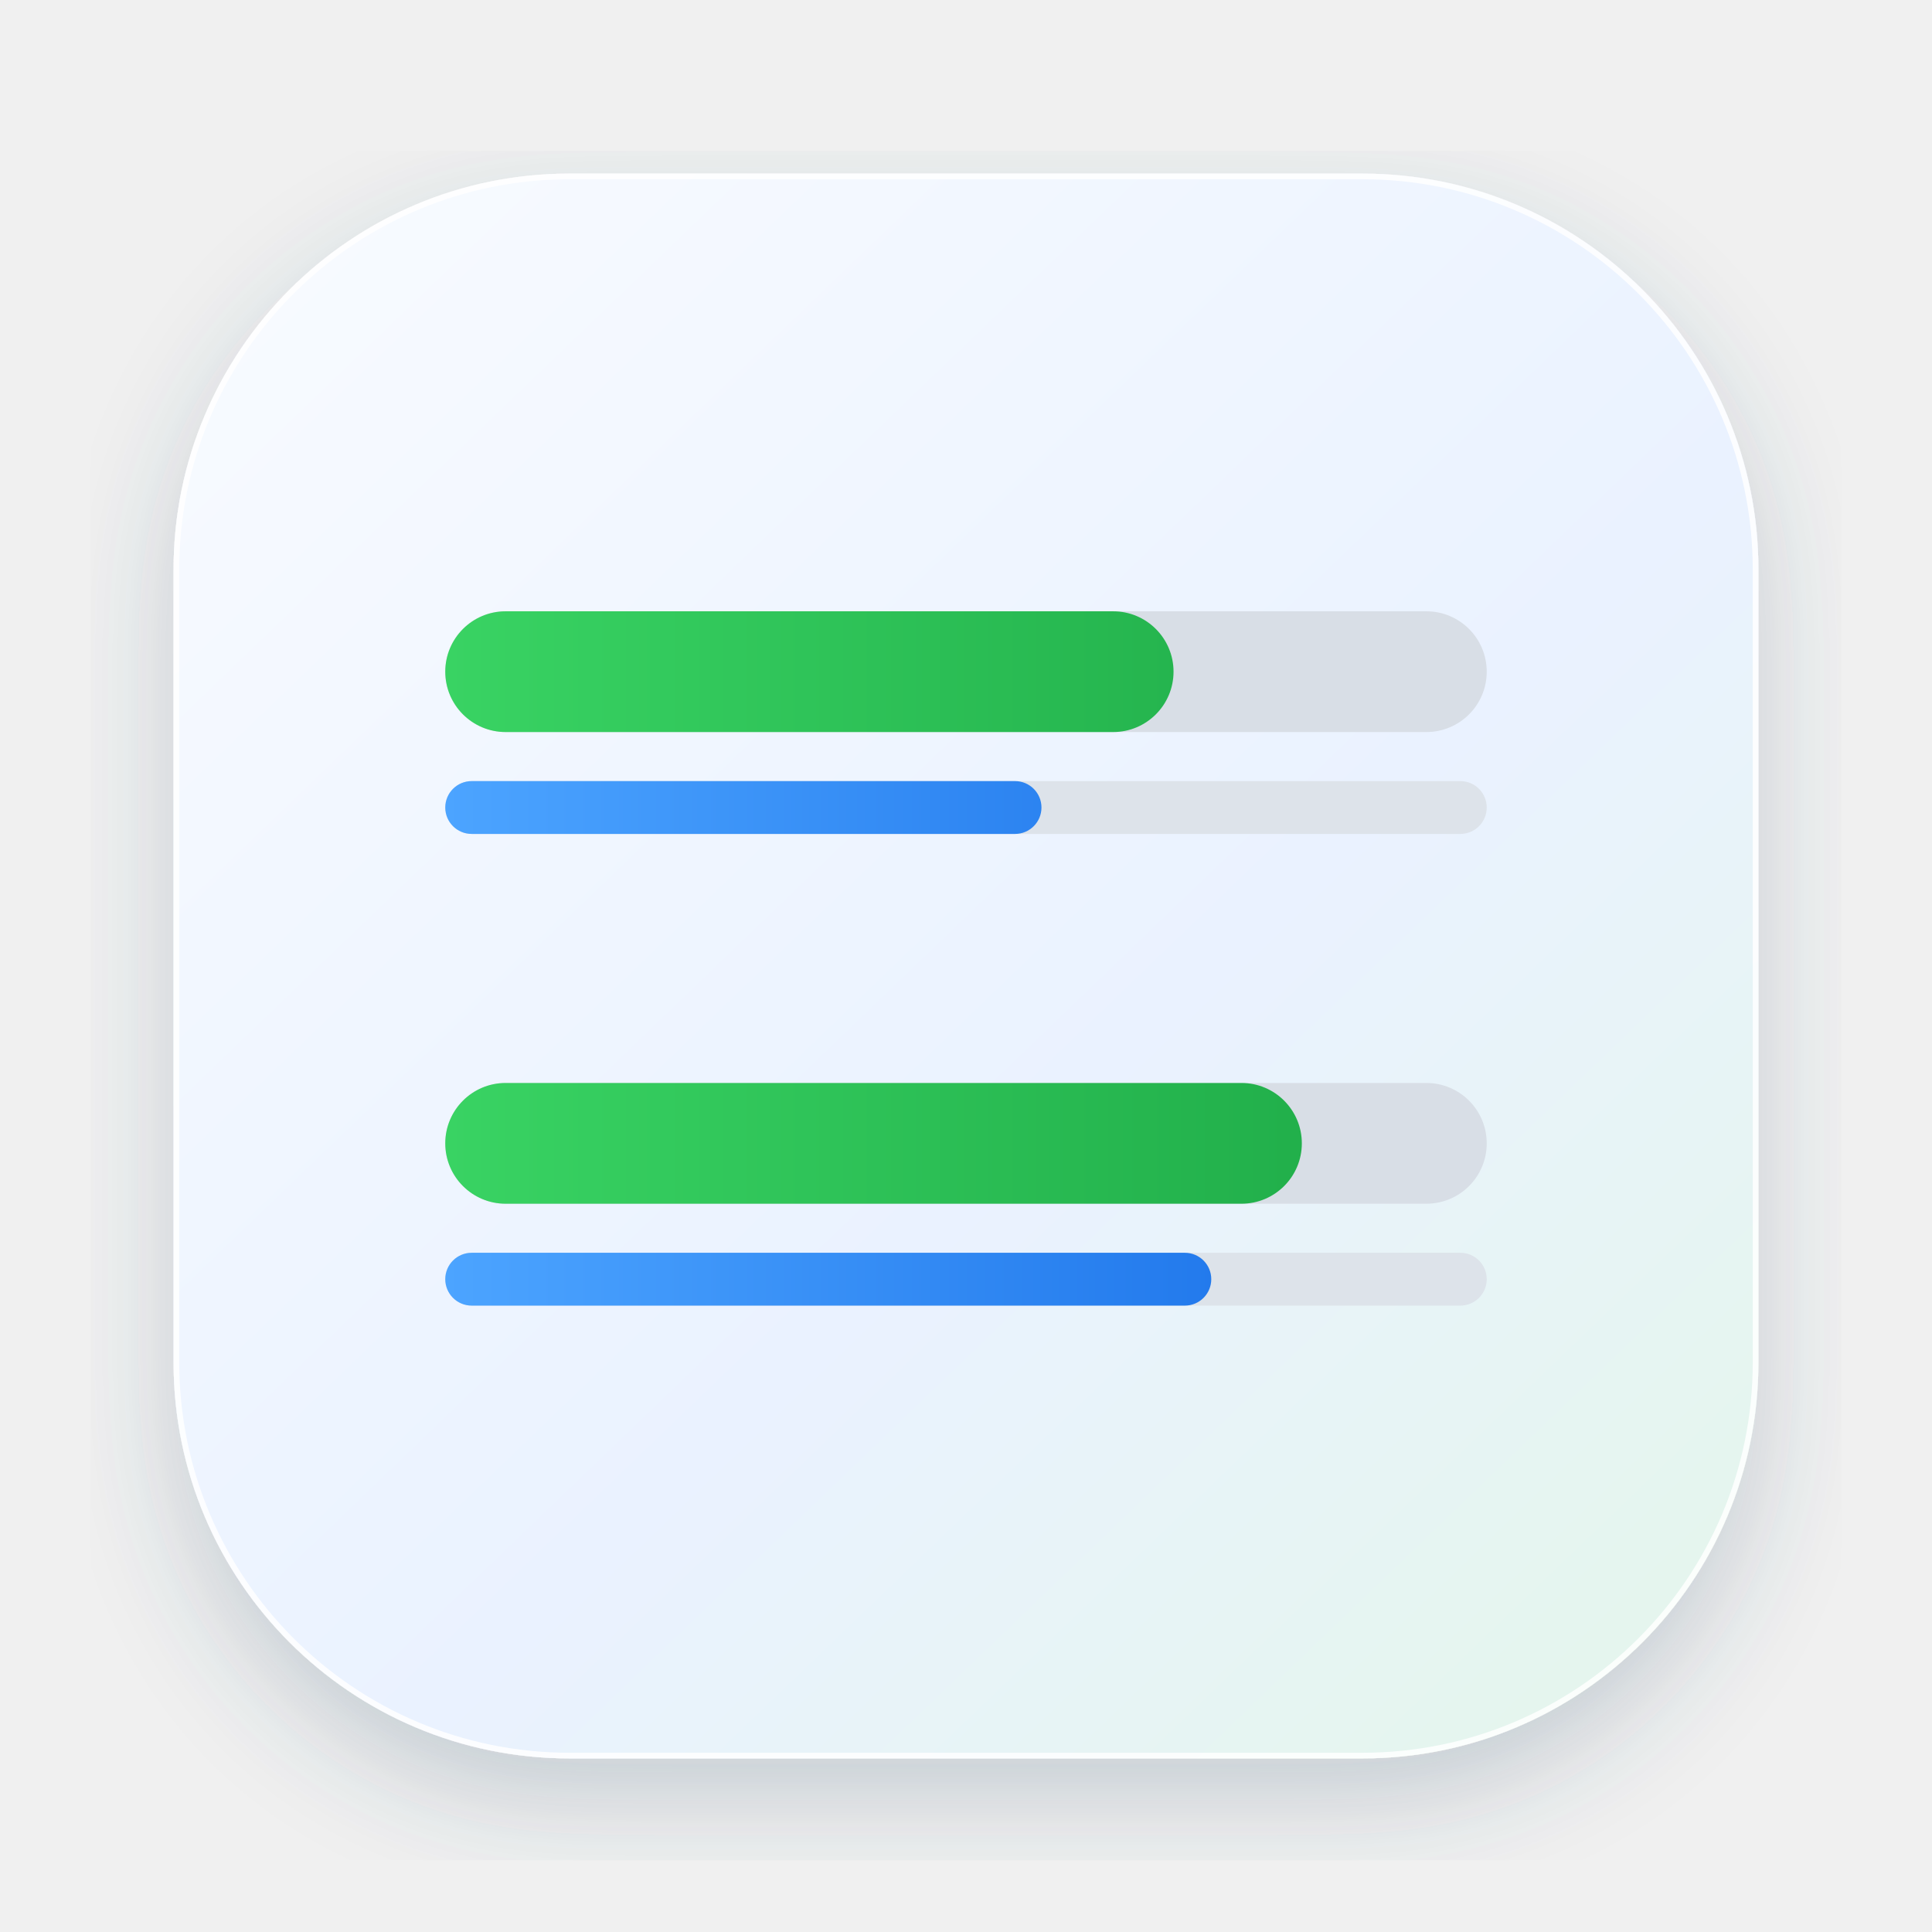
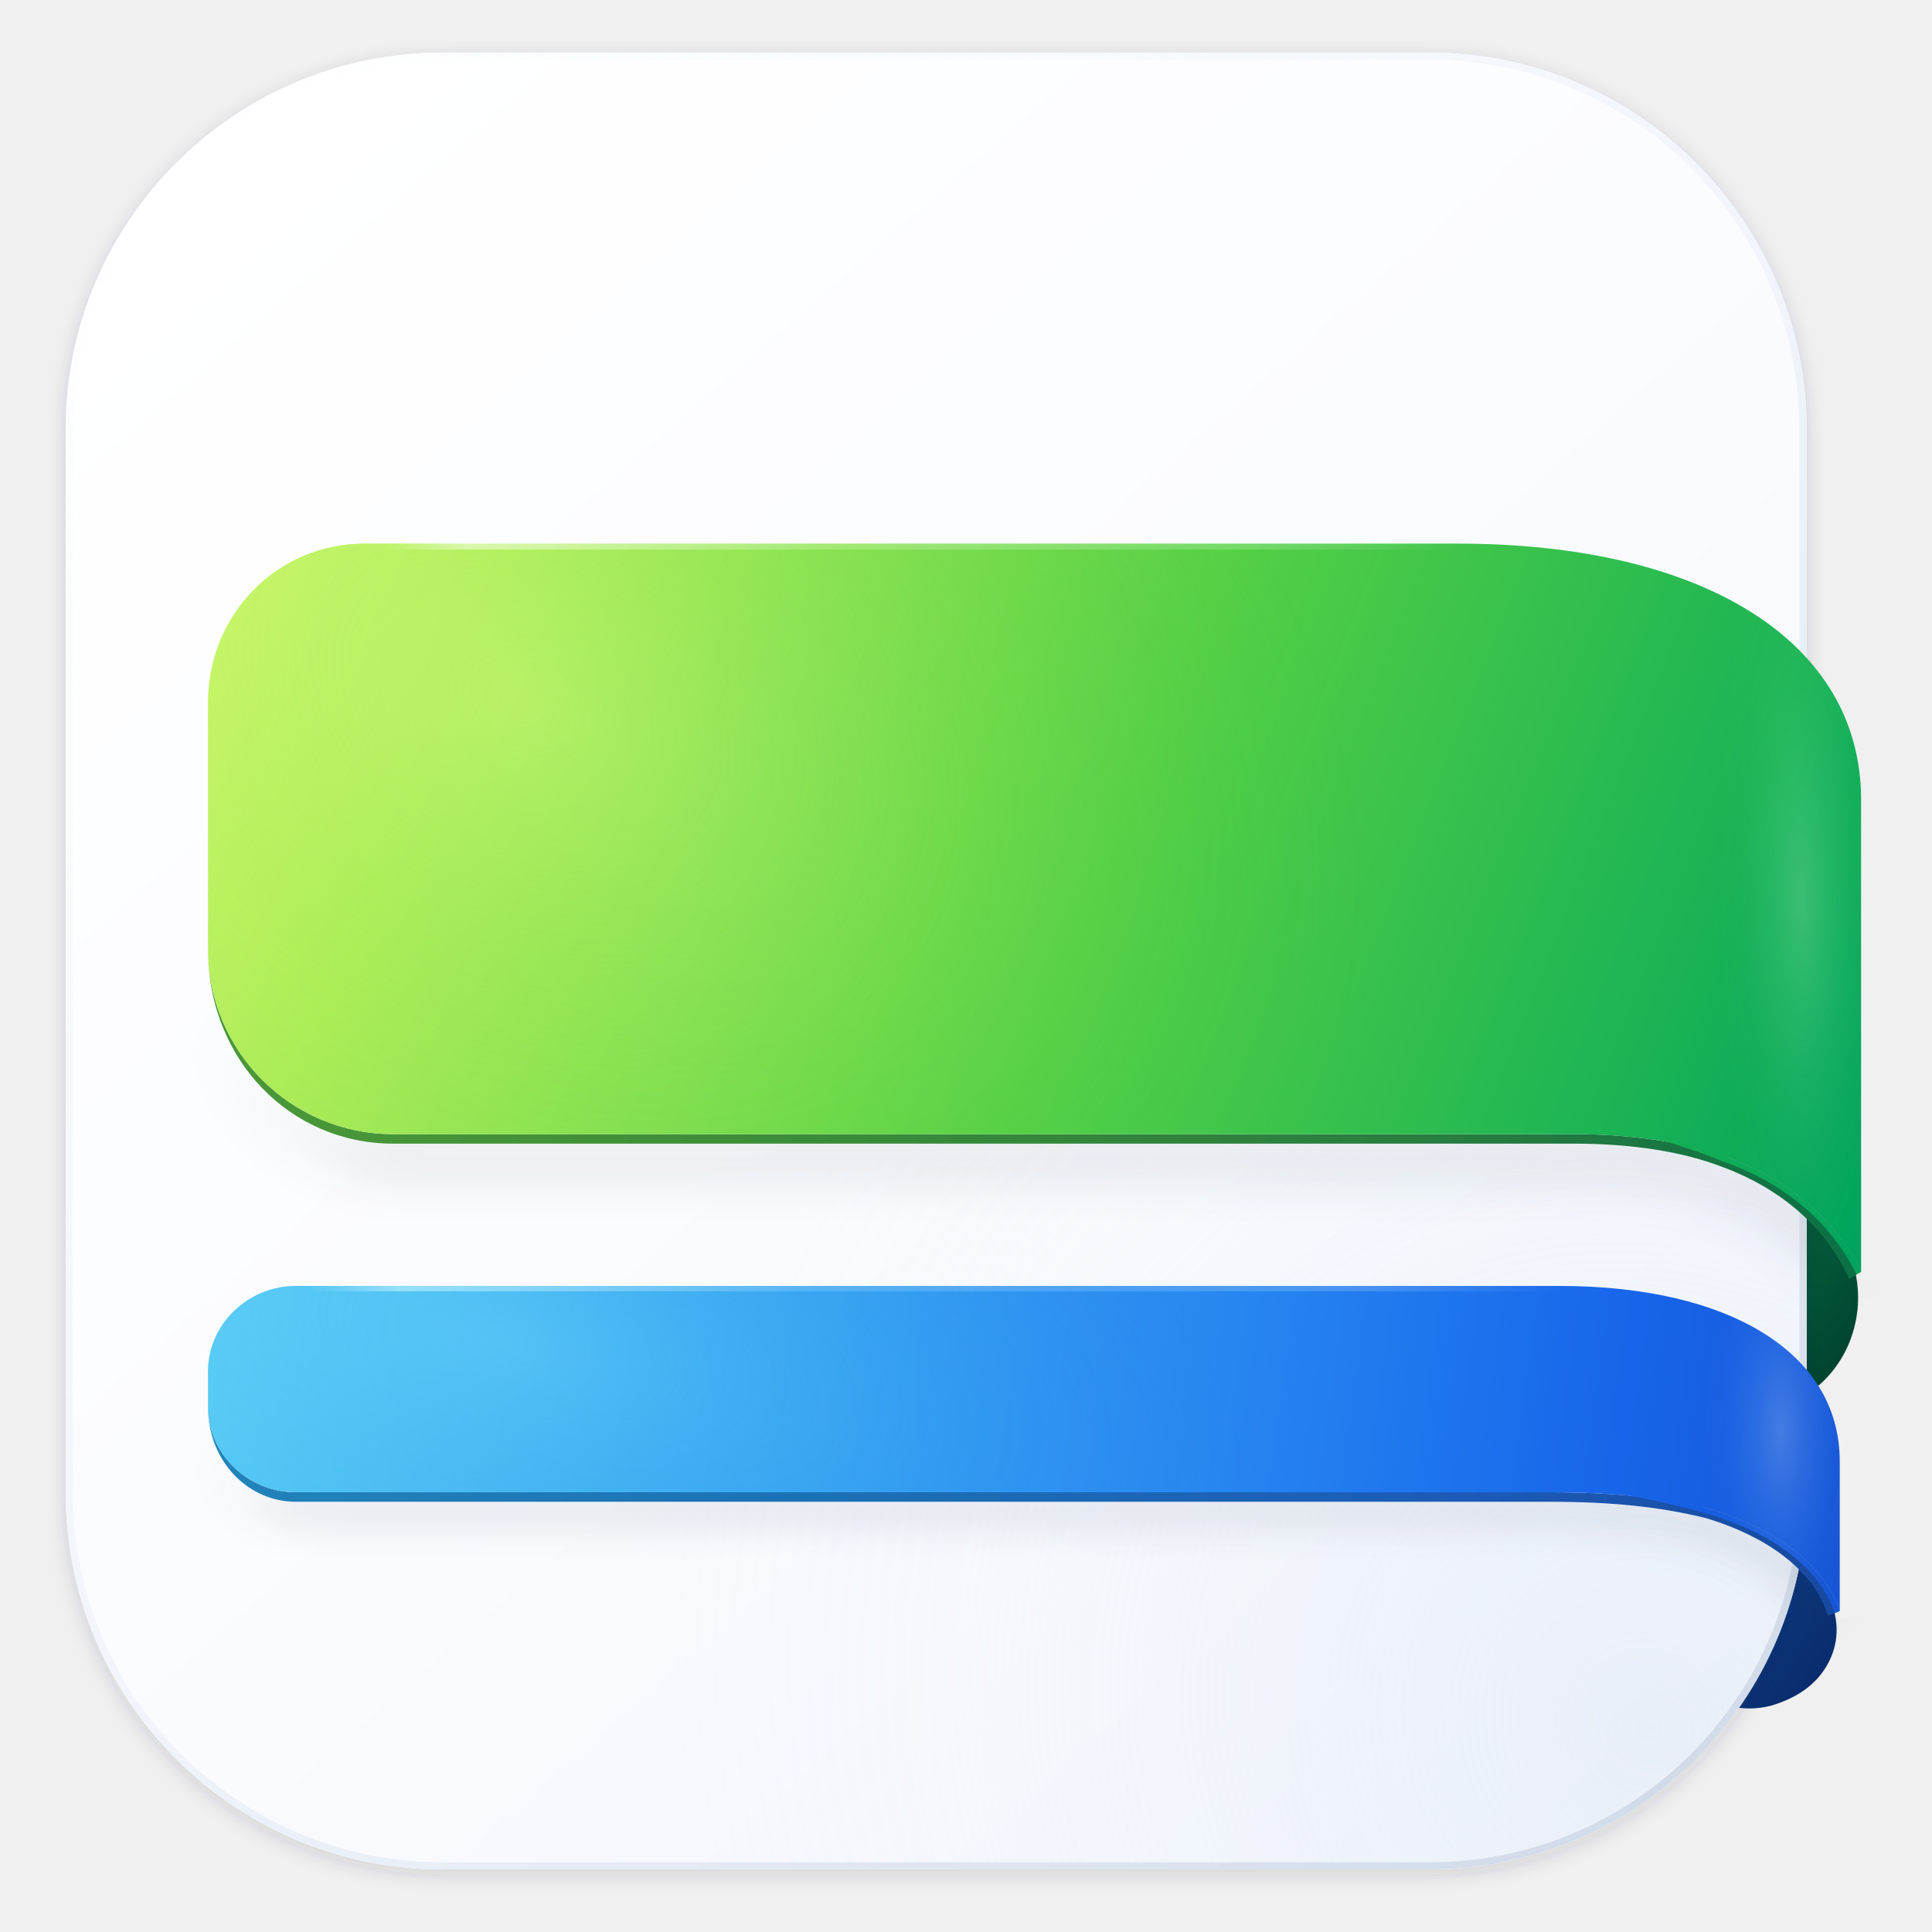
- <svg xmlns="http://www.w3.org/2000/svg" width="1024" height="1024" viewBox="0 0 1024 1024" fill="none">
+ <svg xmlns="http://www.w3.org/2000/svg" width="1024" height="1024" viewBox="115.3 100.8 814.6 814.6" fill="none">
  <defs>
-     <linearGradient id="background" x1="120" y1="104" x2="904" y2="920" gradientUnits="userSpaceOnUse">
-       <stop stop-color="#F8FBFF" />
-       <stop offset="0.58" stop-color="#EAF2FF" />
-       <stop offset="1" stop-color="#E4F6EB" />
+     <linearGradient id="panelFill" x1="206" y1="153" x2="817" y2="852" gradientUnits="userSpaceOnUse">
+       <stop stop-color="#FFFFFF" />
+       <stop offset="0.48" stop-color="#FBFCFF" />
+       <stop offset="1" stop-color="#F1F5FC" />
    </linearGradient>
-     <linearGradient id="green" x1="236" y1="0" x2="760" y2="0" gradientUnits="userSpaceOnUse">
-       <stop stop-color="#39D363" />
-       <stop offset="1" stop-color="#1EAA47" />
+     <radialGradient id="panelCool" cx="0" cy="0" r="1" gradientTransform="translate(817 830) rotate(-133) scale(477 438)" gradientUnits="userSpaceOnUse">
+       <stop stop-color="#DCE5F3" stop-opacity="0.42" />
+       <stop offset="0.66" stop-color="#EEF3FA" stop-opacity="0.08" />
+       <stop offset="1" stop-color="#FFFFFF" stop-opacity="0" />
+     </radialGradient>
+     <linearGradient id="panelRim" x1="204" y1="150" x2="832" y2="881" gradientUnits="userSpaceOnUse">
+       <stop stop-color="#FFFFFF" stop-opacity="0.98" />
+       <stop offset="0.5" stop-color="#EDF2FA" stop-opacity="0.7" />
+       <stop offset="1" stop-color="#C9D3E3" stop-opacity="0.78" />
    </linearGradient>
-     <linearGradient id="blue" x1="236" y1="0" x2="760" y2="0" gradientUnits="userSpaceOnUse">
-       <stop stop-color="#4CA4FF" />
-       <stop offset="1" stop-color="#176EE7" />
+     <linearGradient id="greenFace" x1="202" y1="331" x2="905" y2="609" gradientUnits="userSpaceOnUse">
+       <stop stop-color="#CFF66A" />
+       <stop offset="0.16" stop-color="#ADEC57" />
+       <stop offset="0.54" stop-color="#54CF45" />
+       <stop offset="0.82" stop-color="#20B653" />
+       <stop offset="1" stop-color="#00A35D" />
    </linearGradient>
-     <filter id="shadow" x="48" y="58" width="928" height="928" filterUnits="userSpaceOnUse">
-       <feDropShadow dx="0" dy="22" stdDeviation="28" flood-color="#315271" flood-opacity="0.22" />
+     <radialGradient id="greenBloom" cx="0" cy="0" r="1" gradientTransform="translate(337 398) rotate(30) scale(383 282)" gradientUnits="userSpaceOnUse">
+       <stop stop-color="#DCFF8B" stop-opacity="0.34" />
+       <stop offset="0.52" stop-color="#9BF15C" stop-opacity="0.11" />
+       <stop offset="1" stop-color="#42CC50" stop-opacity="0" />
+     </radialGradient>
+     <linearGradient id="greenFold" x1="786" y1="582" x2="901" y2="674" gradientUnits="userSpaceOnUse">
+       <stop stop-color="#0E7A49" />
+       <stop offset="0.4" stop-color="#086B41" />
+       <stop offset="0.75" stop-color="#035638" />
+       <stop offset="1" stop-color="#003F2E" />
+     </linearGradient>
+     <linearGradient id="greenBevel" x1="205" y1="544" x2="901" y2="624" gradientUnits="userSpaceOnUse">
+       <stop stop-color="#4B9838" />
+       <stop offset="0.34" stop-color="#3D8E38" />
+       <stop offset="0.76" stop-color="#277C40" />
+       <stop offset="1" stop-color="#0B7045" />
+     </linearGradient>
+     <linearGradient id="greenShadowFade" x1="203" y1="0" x2="281" y2="0" gradientUnits="userSpaceOnUse">
+       <stop stop-color="#0A2631" stop-opacity="0" />
+       <stop offset="0.5" stop-color="#0A2631" stop-opacity="0.45" />
+       <stop offset="1" stop-color="#0A2631" />
+     </linearGradient>
+     <linearGradient id="greenTopEdge" x1="276" y1="331" x2="731" y2="331" gradientUnits="userSpaceOnUse">
+       <stop stop-color="#FFFFFF" stop-opacity="0" />
+       <stop offset="0.08" stop-color="#FFFFFF" stop-opacity="0.48" />
+       <stop offset="0.4" stop-color="#F1FFE8" stop-opacity="0.25" />
+       <stop offset="0.82" stop-color="#E0FFE9" stop-opacity="0.22" />
+       <stop offset="1" stop-color="#FFFFFF" stop-opacity="0" />
+     </linearGradient>
+     <radialGradient id="greenRightSheen" cx="0" cy="0" r="1" gradientTransform="translate(875 480) rotate(89) scale(171 36)" gradientUnits="userSpaceOnUse">
+       <stop stop-color="#E6FFEC" stop-opacity="0.2" />
+       <stop offset="0.32" stop-color="#B9FFD1" stop-opacity="0.11" />
+       <stop offset="0.72" stop-color="#99E8B4" stop-opacity="0.025" />
+       <stop offset="1" stop-color="#8FE2AD" stop-opacity="0" />
+     </radialGradient>
+     <linearGradient id="greenLeftEdge" x1="205" y1="366" x2="210" y2="567" gradientUnits="userSpaceOnUse">
+       <stop stop-color="#245D2B" stop-opacity="0" />
+       <stop offset="0.27" stop-color="#245D2B" stop-opacity="0.2" />
+       <stop offset="0.69" stop-color="#175D35" stop-opacity="0.42" />
+       <stop offset="1" stop-color="#175D35" stop-opacity="0" />
+     </linearGradient>
+     <linearGradient id="blueFace" x1="203" y1="643" x2="893" y2="739" gradientUnits="userSpaceOnUse">
+       <stop stop-color="#58CCF4" />
+       <stop offset="0.27" stop-color="#3BAAF0" />
+       <stop offset="0.62" stop-color="#2786F0" />
+       <stop offset="0.86" stop-color="#1765EA" />
+       <stop offset="1" stop-color="#1656D6" />
+     </linearGradient>
+     <radialGradient id="blueBloom" cx="0" cy="0" r="1" gradientTransform="translate(330 667) rotate(12) scale(317 142)" gradientUnits="userSpaceOnUse">
+       <stop stop-color="#7BE1FF" stop-opacity="0.3" />
+       <stop offset="0.56" stop-color="#50C8FA" stop-opacity="0.09" />
+       <stop offset="1" stop-color="#2E8EF3" stop-opacity="0" />
+     </radialGradient>
+     <linearGradient id="blueFold" x1="775" y1="730" x2="890" y2="815" gradientUnits="userSpaceOnUse">
+       <stop stop-color="#1654B5" />
+       <stop offset="0.43" stop-color="#104A9E" />
+       <stop offset="0.77" stop-color="#0B3477" />
+       <stop offset="1" stop-color="#082868" />
+     </linearGradient>
+     <linearGradient id="blueBevel" x1="204" y1="710" x2="892" y2="773" gradientUnits="userSpaceOnUse">
+       <stop stop-color="#2184BA" />
+       <stop offset="0.38" stop-color="#1C70B5" />
+       <stop offset="0.78" stop-color="#1C5AB7" />
+       <stop offset="1" stop-color="#17499E" />
+     </linearGradient>
+     <linearGradient id="blueShadowFade" x1="203" y1="0" x2="240" y2="0" gradientUnits="userSpaceOnUse">
+       <stop stop-color="#142743" stop-opacity="0" />
+       <stop offset="0.52" stop-color="#142743" stop-opacity="0.42" />
+       <stop offset="1" stop-color="#142743" />
+     </linearGradient>
+     <linearGradient id="blueTopEdge" x1="246" y1="644" x2="774" y2="644" gradientUnits="userSpaceOnUse">
+       <stop stop-color="#D9FAFF" stop-opacity="0" />
+       <stop offset="0.07" stop-color="#D9FAFF" stop-opacity="0.5" />
+       <stop offset="0.39" stop-color="#D9F5FF" stop-opacity="0.19" />
+       <stop offset="0.84" stop-color="#E0EFFF" stop-opacity="0.2" />
+       <stop offset="1" stop-color="#FFFFFF" stop-opacity="0" />
+     </linearGradient>
+     <radialGradient id="blueRightSheen" cx="0" cy="0" r="1" gradientTransform="translate(866 704) rotate(90) scale(93 32)" gradientUnits="userSpaceOnUse">
+       <stop stop-color="#E8F2FF" stop-opacity="0.22" />
+       <stop offset="0.34" stop-color="#D3E7FF" stop-opacity="0.11" />
+       <stop offset="0.76" stop-color="#A8CDFF" stop-opacity="0.02" />
+       <stop offset="1" stop-color="#A8CDFF" stop-opacity="0" />
+     </radialGradient>
+     <linearGradient id="blueLeftEdge" x1="204" y1="650" x2="208" y2="727" gradientUnits="userSpaceOnUse">
+       <stop stop-color="#0B6A9A" stop-opacity="0" />
+       <stop offset="0.36" stop-color="#0B6A9A" stop-opacity="0.2" />
+       <stop offset="0.72" stop-color="#0A5788" stop-opacity="0.39" />
+       <stop offset="1" stop-color="#0A5788" stop-opacity="0" />
+     </linearGradient>
+     <clipPath id="greenApexClip" clipPathUnits="userSpaceOnUse">
+       <rect x="0" y="0" width="1024" height="589" />
+       <path d="M0 589 H844 C869 598 889 615 900 637 V641 H0 Z" />
+       <rect x="0" y="641" width="1024" height="383" />
+     </clipPath>
+     <clipPath id="blueApexClip" clipPathUnits="userSpaceOnUse">
+       <rect x="0" y="0" width="1024" height="737" />
+       <path d="M0 737 H836 C863 745 884 760 891 780 V783 H0 Z" />
+       <rect x="0" y="783" width="1024" height="241" />
+     </clipPath>
+     <filter id="panelShadow" x="88" y="77" width="847" height="881" filterUnits="userSpaceOnUse" color-interpolation-filters="sRGB">
+       <feDropShadow dx="0" dy="13" stdDeviation="20" flood-color="#000000" flood-opacity="0.24" />
+       <feDropShadow dx="0" dy="2" stdDeviation="4" flood-color="#233044" flood-opacity="0.16" />
+     </filter>
+     <filter id="greenShadow" x="170" y="485" width="772" height="222" filterUnits="userSpaceOnUse" color-interpolation-filters="sRGB">
+       <feGaussianBlur in="SourceAlpha" stdDeviation="11" result="blur" />
+       <feOffset in="blur" dy="10" result="offset" />
+       <feFlood flood-color="#0A2631" flood-opacity="0.2" result="color" />
+       <feComposite in="color" in2="offset" operator="in" />
+     </filter>
+     <filter id="blueShadow" x="175" y="675" width="748" height="167" filterUnits="userSpaceOnUse" color-interpolation-filters="sRGB">
+       <feGaussianBlur in="SourceAlpha" stdDeviation="8" result="blur" />
+       <feOffset in="blur" dy="8" result="offset" />
+       <feFlood flood-color="#142743" flood-opacity="0.21" result="color" />
+       <feComposite in="color" in2="offset" operator="in" />
+     </filter>
+     <filter id="foldOcclusion" x="757" y="563" width="171" height="282" filterUnits="userSpaceOnUse" color-interpolation-filters="sRGB">
+       <feDropShadow dx="-2" dy="3" stdDeviation="5" flood-color="#0A1523" flood-opacity="0.22" />
+     </filter>
+     <filter id="softEdge" x="-20%" y="-20%" width="140%" height="140%" color-interpolation-filters="sRGB">
+       <feGaussianBlur stdDeviation="0.65" />
    </filter>
  </defs>
-   <g filter="url(#shadow)">
-     <rect x="92" y="92" width="840" height="840" rx="210" fill="url(#background)" />
-     <rect x="93.5" y="93.5" width="837" height="837" rx="208.5" stroke="white" stroke-width="3" stroke-opacity="0.85" />
-   </g>
-   <rect x="236" y="324" width="552" height="64" rx="32" fill="#D8DEE6" />
-   <rect x="236" y="324" width="386" height="64" rx="32" fill="url(#green)" />
-   <rect x="236" y="414" width="552" height="28" rx="14" fill="#DDE3EA" />
-   <rect x="236" y="414" width="316" height="28" rx="14" fill="url(#blue)" />
-   <rect x="236" y="574" width="552" height="64" rx="32" fill="#D8DEE6" />
-   <rect x="236" y="574" width="454" height="64" rx="32" fill="url(#green)" />
-   <rect x="236" y="664" width="552" height="28" rx="14" fill="#DDE3EA" />
-   <rect x="236" y="664" width="406" height="28" rx="14" fill="url(#blue)" />
+   <path d="M779 579 C802 579 825 582 844 589 C868 598 887 614 897 635 C900 646 899 657 895 667 C890 679 881 688 869 693 C856 698 842 696 831 690 C847 686 859 678 864 666 C869 653 865 641 853 629 C834 609 807 592 779 589 Z" fill="url(#greenFold)" clip-path="url(#greenApexClip)" />
+   <path d="M769 730 C794 730 816 732 836 737 C862 745 882 759 888 778 C891 787 890 796 885 804 C880 812 872 817 862 820 C850 823 838 820 829 812 C842 810 853 803 857 793 C862 781 858 770 849 760 C832 744 804 735 769 734 Z" fill="url(#blueFold)" clip-path="url(#blueApexClip)" />
+   <rect x="143" y="123" width="734" height="766" rx="159" fill="#E9EEF7" filter="url(#panelShadow)" />
+   <rect x="143" y="123" width="734" height="766" rx="159" fill="url(#panelFill)" />
+   <rect x="143" y="123" width="734" height="766" rx="159" fill="url(#panelCool)" />
+   <rect x="144.5" y="124.5" width="731" height="763" rx="157.5" stroke="url(#panelRim)" stroke-width="3" />
+   <path d="M203 501 C203 544 238 579 281 579 H779 C802 579 825 582 844 589 C864 596 879 606 889 621" fill="none" stroke="url(#greenShadowFade)" stroke-width="8" stroke-linecap="round" filter="url(#greenShadow)" clip-path="url(#greenApexClip)" />
+   <path d="M203 501 C203 544 238 579 281 579 H779 C802 579 825 582 844 589 C869 598 889 615 900 637 L895 640 C885 618 866 602 842 593 C824 586 802 583 779 583 H281 C238 583 203 548 203 501 Z" fill="url(#greenBevel)" clip-path="url(#greenApexClip)" />
+   <path d="M810 580 C822 581 834 584 844 589 C869 598 889 615 900 637 L898 638 C887 616 868 600 843 591 C833 587 822 583 810 580 Z" fill="url(#greenFace)" clip-path="url(#greenApexClip)" />
+   <path d="M810 580 C822 581 834 584 844 589 C869 598 889 615 900 637 L898 638 C887 616 868 600 843 591 C833 587 822 583 810 580 Z" fill="url(#greenRightSheen)" clip-path="url(#greenApexClip)" />
+   <path d="M269 330 H730 C833 330 900 371 900 438 V637 C889 615 869 598 844 589 C825 582 802 579 779 579 H281 C238 579 203 544 203 501 V397 C203 360 232 330 269 330 Z" fill="url(#greenFace)" />
+   <path d="M269 330 H730 C833 330 900 371 900 438 V637 C889 615 869 598 844 589 C825 582 802 579 779 579 H281 C238 579 203 544 203 501 V397 C203 360 232 330 269 330 Z" fill="url(#greenBloom)" />
+   <path d="M269 330 H730 C833 330 900 371 900 438 V637 C889 615 869 598 844 589 C825 582 802 579 779 579 H281 C238 579 203 544 203 501 V397 C203 360 232 330 269 330 Z" fill="url(#greenRightSheen)" />
+   <path d="M276 331 H731" stroke="url(#greenTopEdge)" stroke-width="3" stroke-linecap="round" />
+   <path d="M203 694 C203 714 220 730 240 730 H769 C794 730 816 732 836 737 C858 744 876 755 883 770" fill="none" stroke="url(#blueShadowFade)" stroke-width="6" stroke-linecap="round" filter="url(#blueShadow)" clip-path="url(#blueApexClip)" />
+   <path d="M203 694 C203 714 220 730 240 730 H769 C794 730 816 732 836 737 C863 745 884 760 891 780 L886 782 C880 763 861 749 835 741 C815 736 794 734 769 734 H240 C220 734 203 717 203 694 Z" fill="url(#blueBevel)" clip-path="url(#blueApexClip)" />
+   <path d="M800 731 C813 732 825 734 836 737 C863 745 884 760 891 780 L889 781 C882 761 862 747 835 739 C824 736 812 733 800 731 Z" fill="url(#blueFace)" clip-path="url(#blueApexClip)" />
+   <path d="M800 731 C813 732 825 734 836 737 C863 745 884 760 891 780 L889 781 C882 761 862 747 835 739 C824 736 812 733 800 731 Z" fill="url(#blueRightSheen)" clip-path="url(#blueApexClip)" />
+   <path d="M240 643 H773 C844 643 891 671 891 717 V780 C884 760 863 745 836 737 C816 732 794 730 769 730 H240 C220 730 203 714 203 694 V679 C203 659 220 643 240 643 Z" fill="url(#blueFace)" />
+   <path d="M240 643 H773 C844 643 891 671 891 717 V780 C884 760 863 745 836 737 C816 732 794 730 769 730 H240 C220 730 203 714 203 694 V679 C203 659 220 643 240 643 Z" fill="url(#blueBloom)" />
+   <path d="M240 643 H773 C844 643 891 671 891 717 V780 C884 760 863 745 836 737 C816 732 794 730 769 730 H240 C220 730 203 714 203 694 V679 C203 659 220 643 240 643 Z" fill="url(#blueRightSheen)" />
+   <path d="M246 644 H774" stroke="url(#blueTopEdge)" stroke-width="2.5" stroke-linecap="round" />
</svg>
